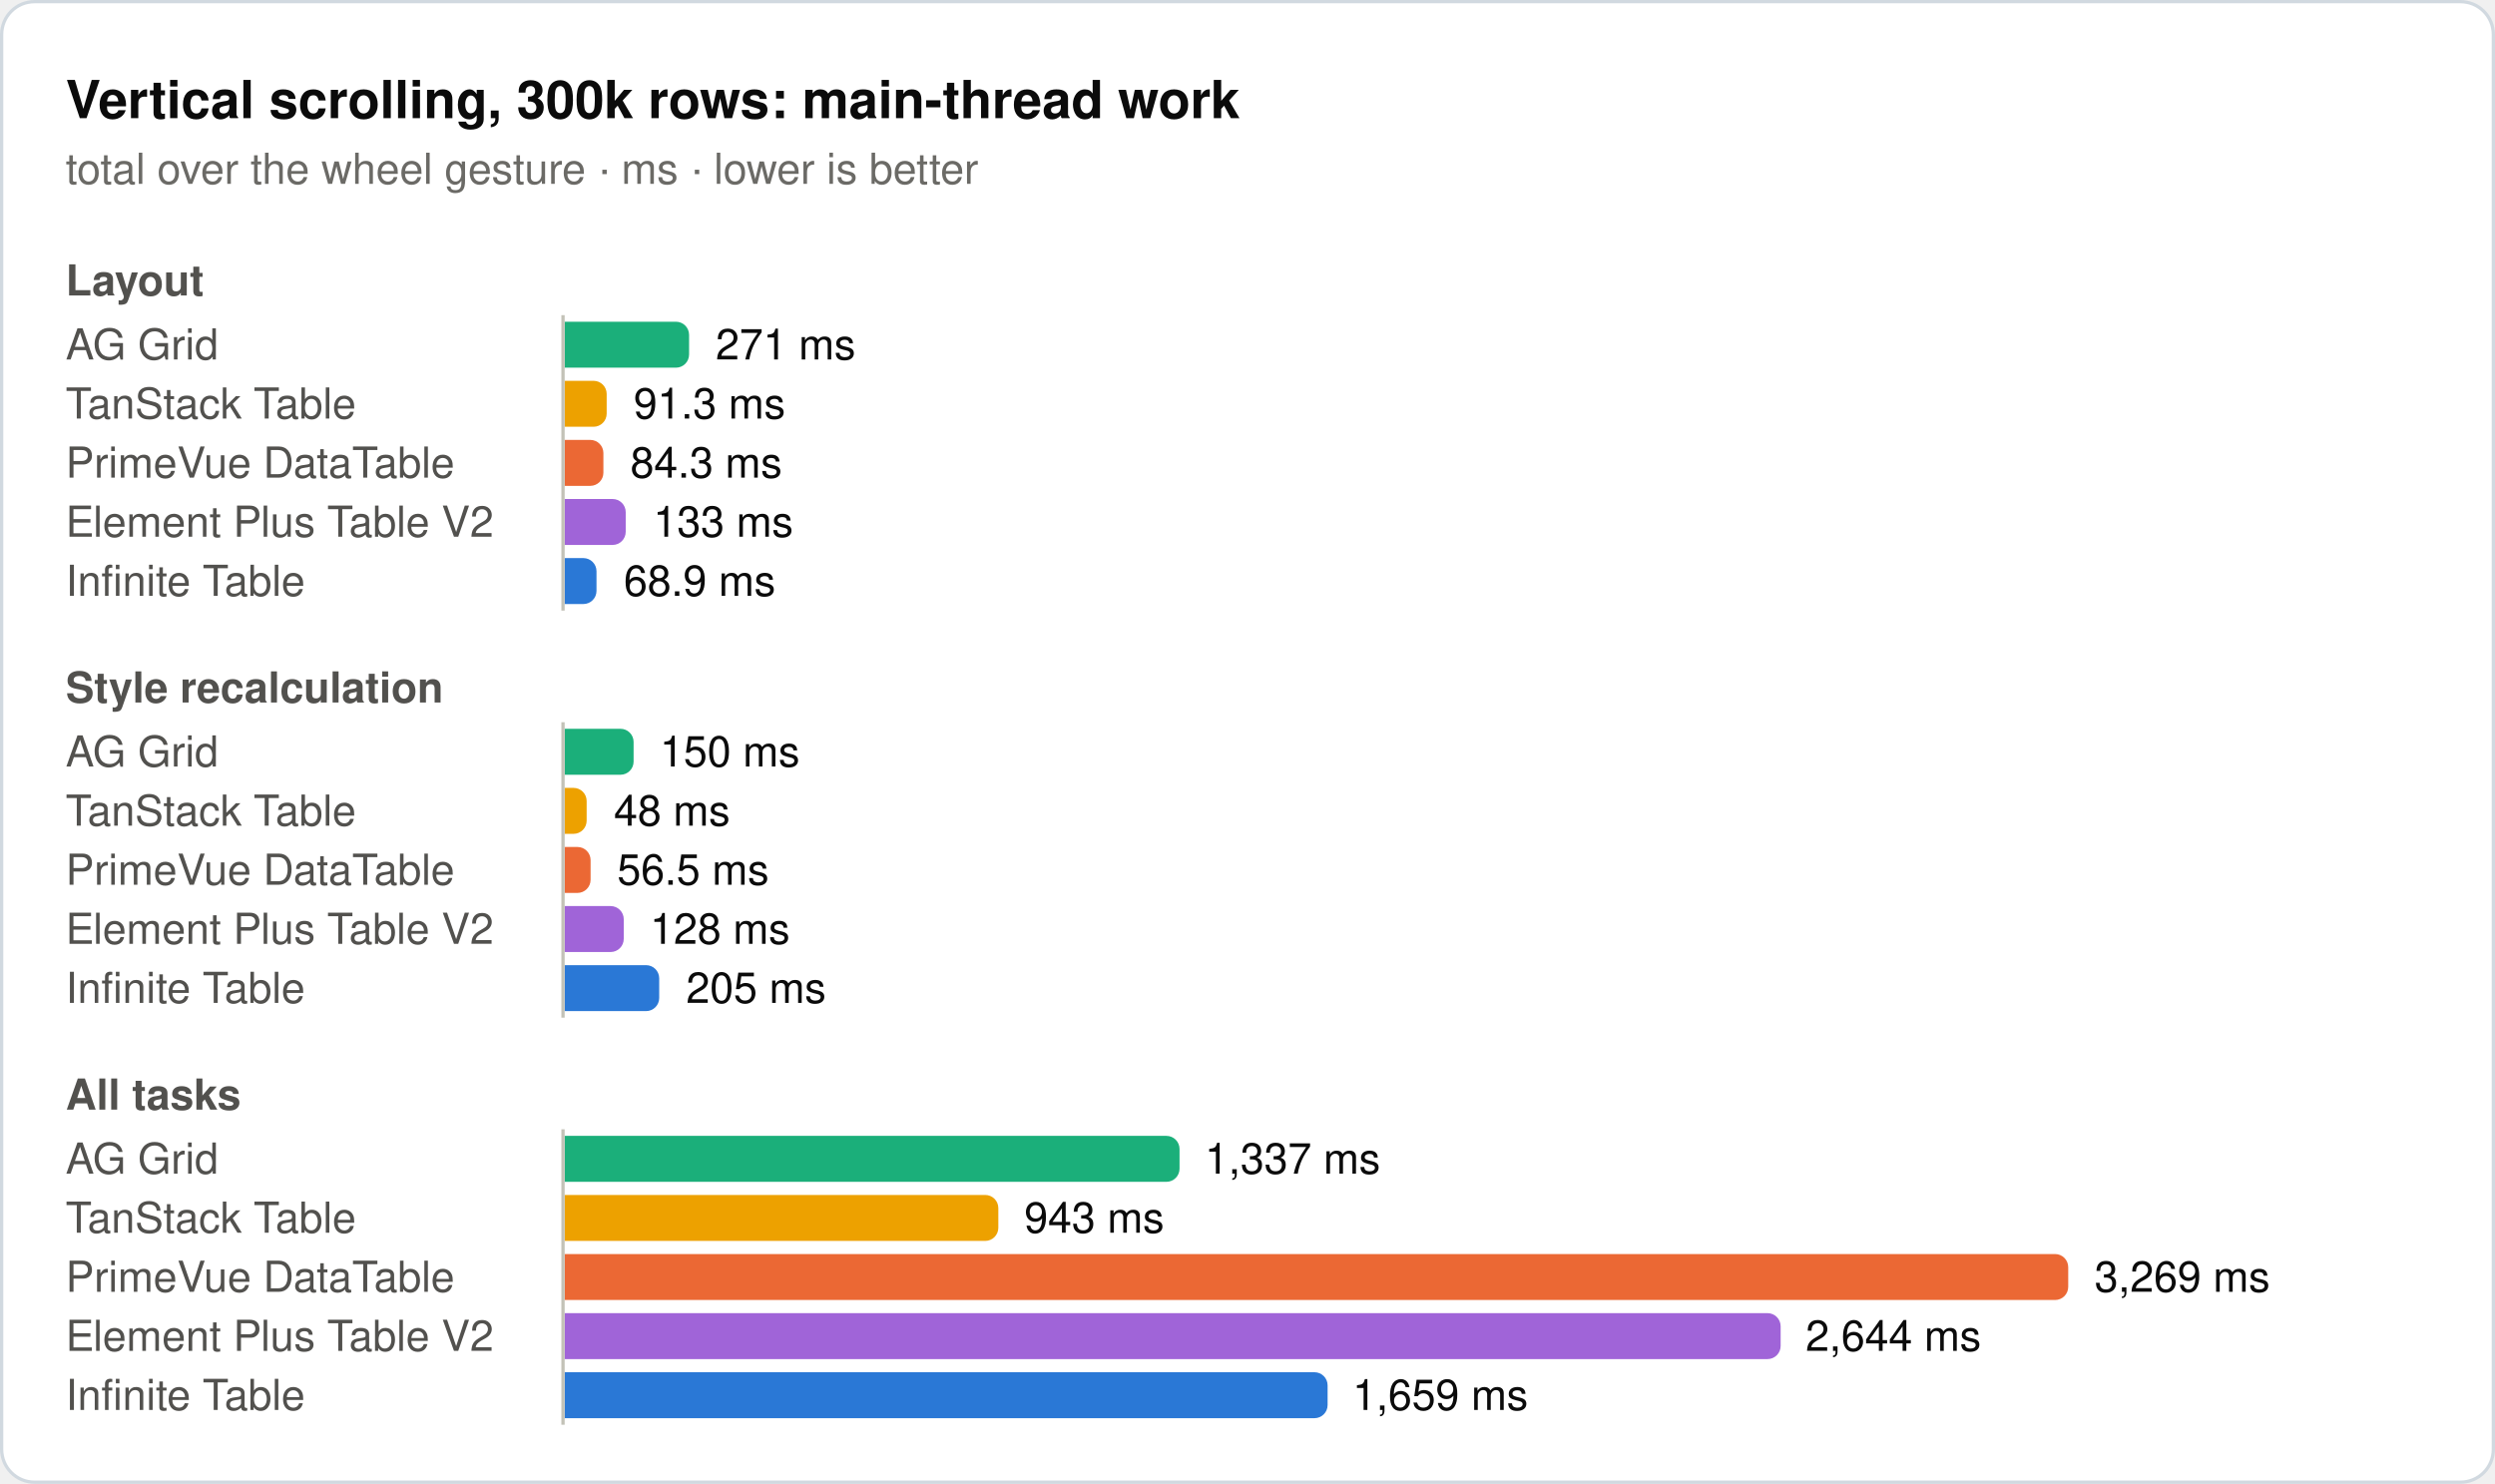
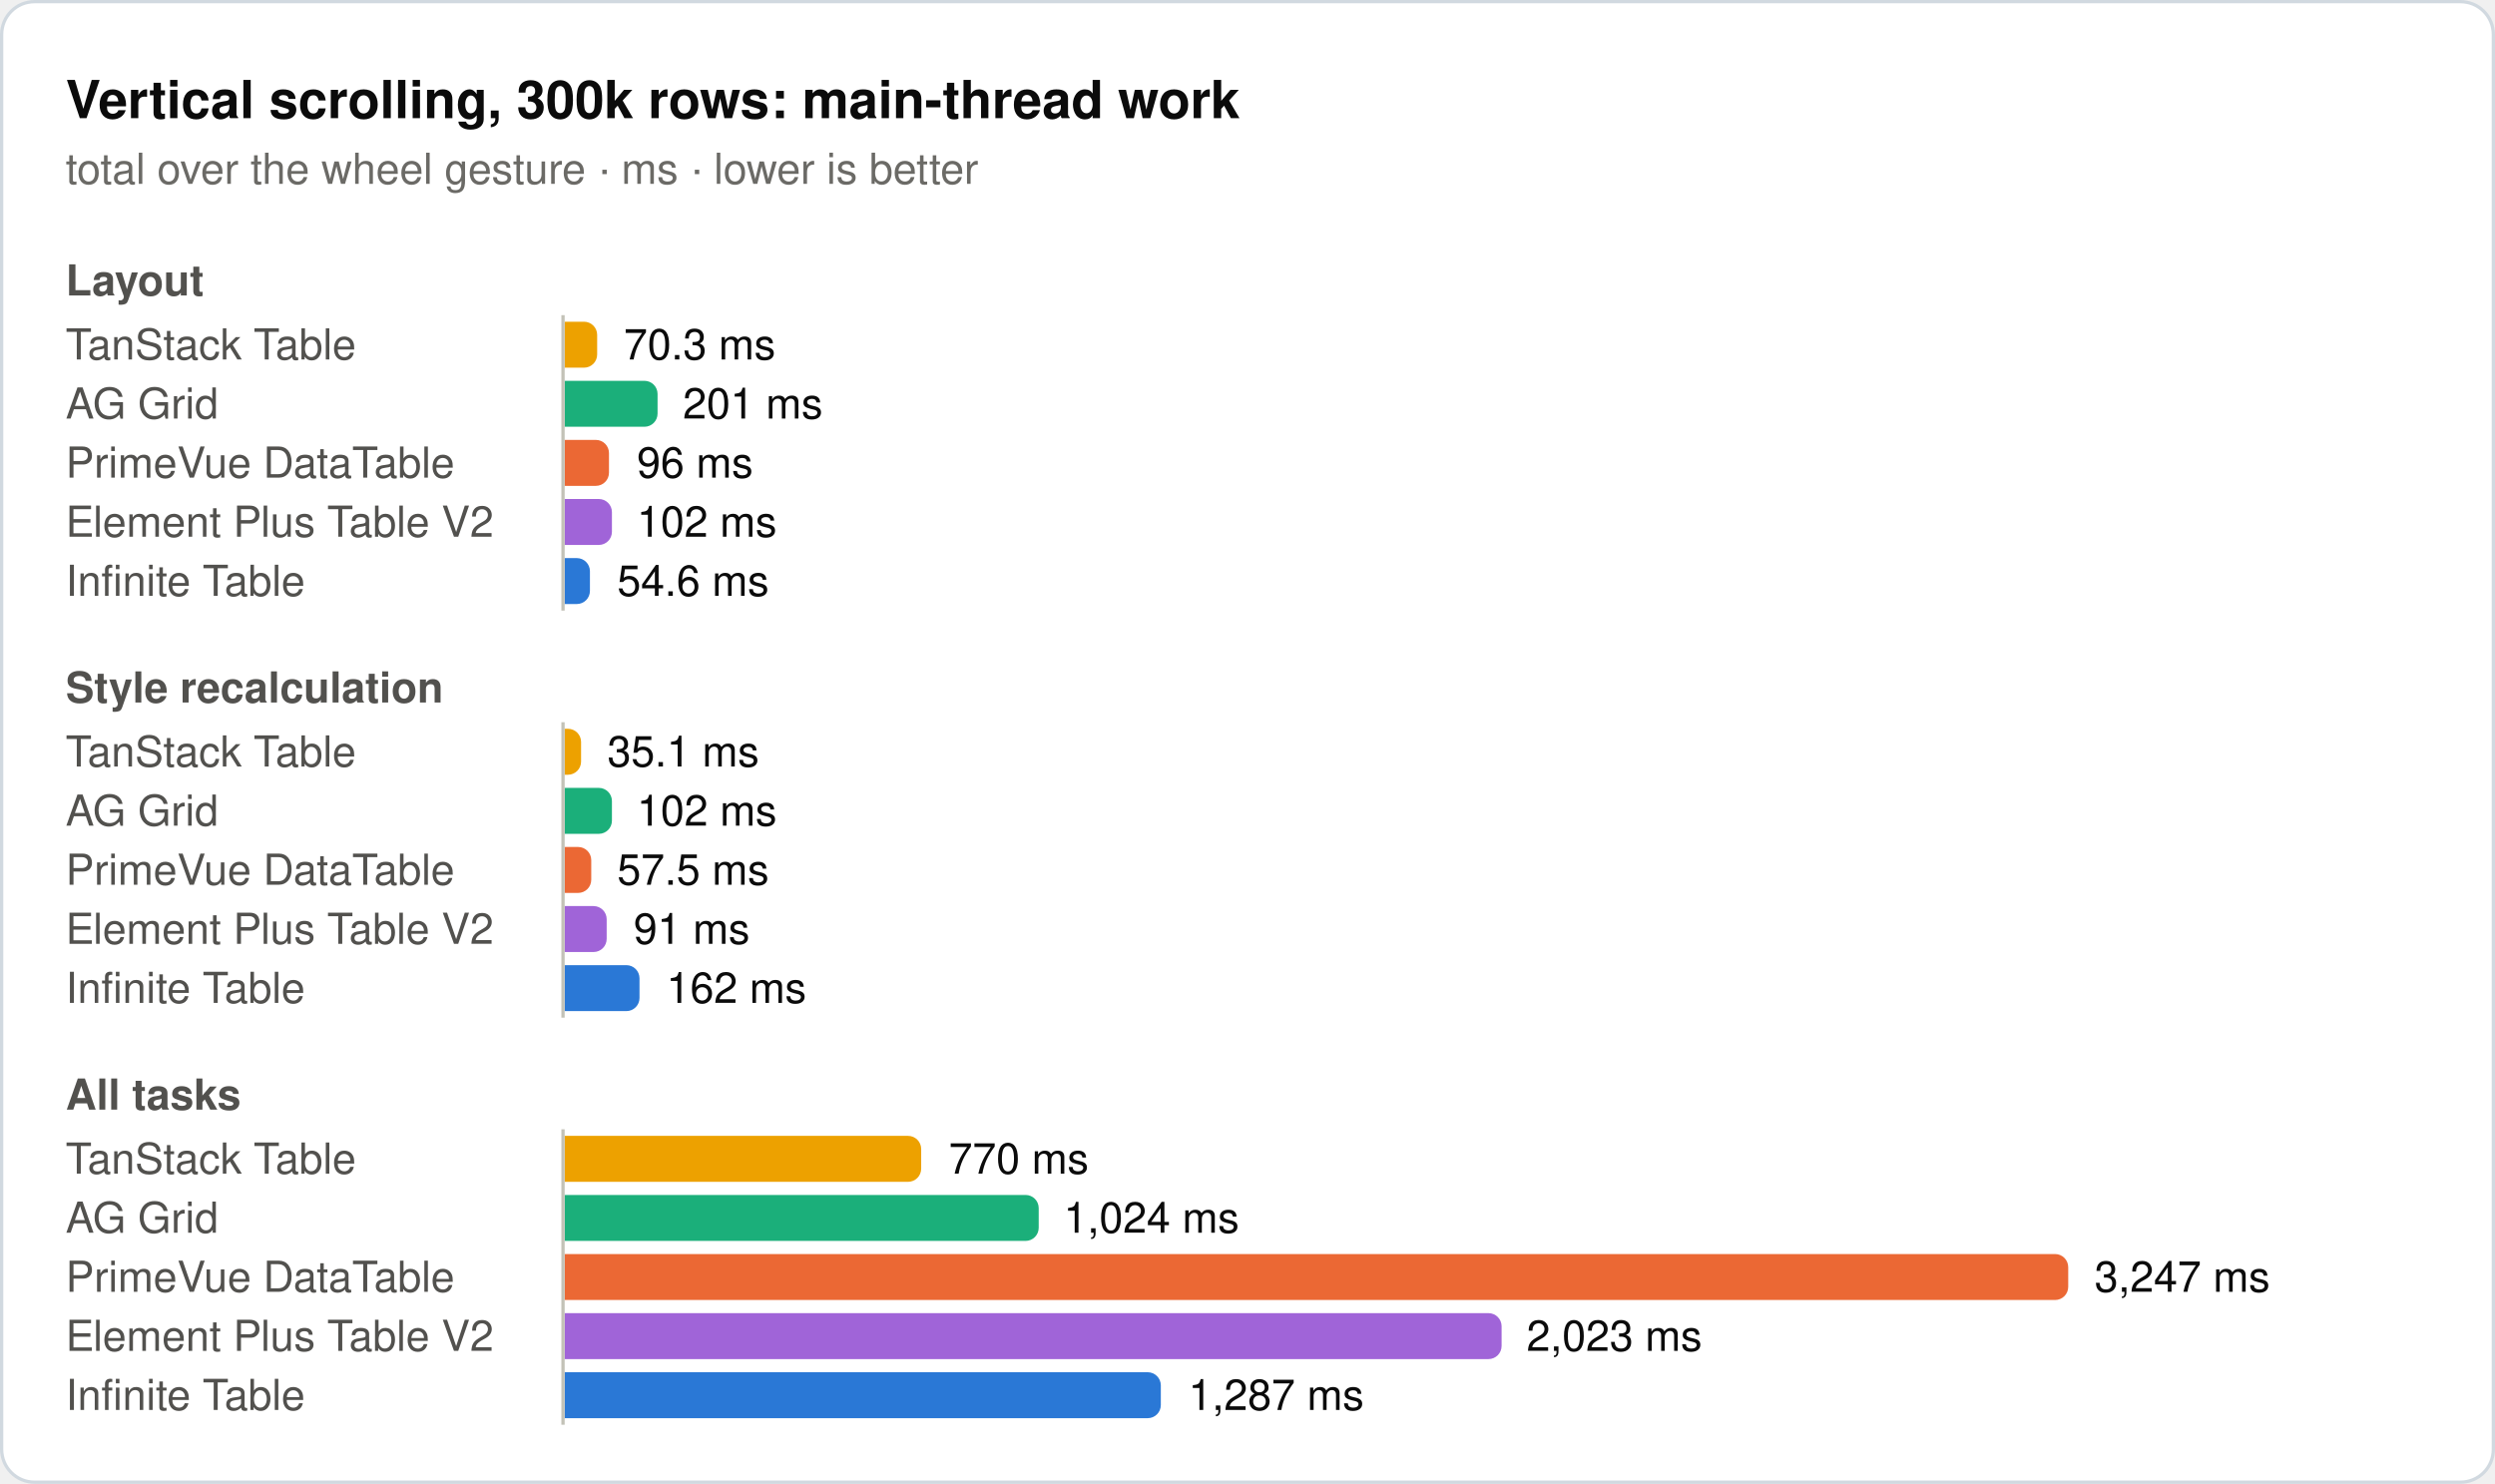
<svg xmlns="http://www.w3.org/2000/svg" width="760" height="452" viewBox="0 0 760 452" role="img">
  <rect x="0.5" y="0.5" width="759" height="451" rx="10" fill="#ffffff" stroke="#d1d9e0" />
  <text x="20" y="36" font-family="system-ui, -apple-system, 'Segoe UI', Helvetica, Arial, sans-serif" font-size="16" font-weight="600" fill="#0b0b0b">Vertical scrolling, 300k rows: main-thread work</text>
  <text x="20" y="56" font-family="system-ui, -apple-system, 'Segoe UI', Helvetica, Arial, sans-serif" font-size="13" fill="#6b6a66">total over the wheel gesture · ms · lower is better</text>
  <text x="20" y="90" font-family="system-ui, -apple-system, 'Segoe UI', Helvetica, Arial, sans-serif" font-size="13" font-weight="600" fill="#52514e">Layout</text>
-   <text x="20" y="109.5" font-family="system-ui, -apple-system, 'Segoe UI', Helvetica, Arial, sans-serif" font-size="13" fill="#52514e">AG Grid</text>
-   <path d="M172,98H205.9a4,4 0 0 1 4,4V108a4,4 0 0 1 -4,4H172Z" fill="#1baf7a" />
-   <text x="218" y="109.5" font-family="system-ui, -apple-system, 'Segoe UI', Helvetica, Arial, sans-serif" font-size="13" fill="#0b0b0b">271 ms</text>
-   <text x="20" y="127.5" font-family="system-ui, -apple-system, 'Segoe UI', Helvetica, Arial, sans-serif" font-size="13" fill="#52514e">TanStack Table</text>
-   <path d="M172,116H180.8a4,4 0 0 1 4,4V126a4,4 0 0 1 -4,4H172Z" fill="#eda100" />
-   <text x="193" y="127.5" font-family="system-ui, -apple-system, 'Segoe UI', Helvetica, Arial, sans-serif" font-size="13" fill="#0b0b0b">91.3 ms</text>
+   <text x="20" y="109.5" font-family="system-ui, -apple-system, 'Segoe UI', Helvetica, Arial, sans-serif" font-size="13" fill="#52514e">TanStack Table</text>
+   <path d="M172,98H177.9a4,4 0 0 1 4,4V108a4,4 0 0 1 -4,4H172Z" fill="#eda100" />
+   <text x="190" y="109.5" font-family="system-ui, -apple-system, 'Segoe UI', Helvetica, Arial, sans-serif" font-size="13" fill="#0b0b0b">70.3 ms</text>
+   <text x="20" y="127.5" font-family="system-ui, -apple-system, 'Segoe UI', Helvetica, Arial, sans-serif" font-size="13" fill="#52514e">AG Grid</text>
+   <path d="M172,116H196.3a4,4 0 0 1 4,4V126a4,4 0 0 1 -4,4H172Z" fill="#1baf7a" />
+   <text x="208" y="127.5" font-family="system-ui, -apple-system, 'Segoe UI', Helvetica, Arial, sans-serif" font-size="13" fill="#0b0b0b">201 ms</text>
  <text x="20" y="145.5" font-family="system-ui, -apple-system, 'Segoe UI', Helvetica, Arial, sans-serif" font-size="13" fill="#52514e">PrimeVue DataTable</text>
-   <path d="M172,134H179.8a4,4 0 0 1 4,4V144a4,4 0 0 1 -4,4H172Z" fill="#eb6834" />
-   <text x="192" y="145.5" font-family="system-ui, -apple-system, 'Segoe UI', Helvetica, Arial, sans-serif" font-size="13" fill="#0b0b0b">84.3 ms</text>
+   <path d="M172,134H181.5a4,4 0 0 1 4,4V144a4,4 0 0 1 -4,4H172Z" fill="#eb6834" />
+   <text x="194" y="145.5" font-family="system-ui, -apple-system, 'Segoe UI', Helvetica, Arial, sans-serif" font-size="13" fill="#0b0b0b">96 ms</text>
  <text x="20" y="163.5" font-family="system-ui, -apple-system, 'Segoe UI', Helvetica, Arial, sans-serif" font-size="13" fill="#52514e">Element Plus Table V2</text>
-   <path d="M172,152H186.6a4,4 0 0 1 4,4V162a4,4 0 0 1 -4,4H172Z" fill="#a064d8" />
-   <text x="199" y="163.5" font-family="system-ui, -apple-system, 'Segoe UI', Helvetica, Arial, sans-serif" font-size="13" fill="#0b0b0b">133 ms</text>
+   <path d="M172,152H182.4a4,4 0 0 1 4,4V162a4,4 0 0 1 -4,4H172Z" fill="#a064d8" />
+   <text x="194" y="163.5" font-family="system-ui, -apple-system, 'Segoe UI', Helvetica, Arial, sans-serif" font-size="13" fill="#0b0b0b">102 ms</text>
  <text x="20" y="181.5" font-family="system-ui, -apple-system, 'Segoe UI', Helvetica, Arial, sans-serif" font-size="13" fill="#52514e">Infinite Table</text>
-   <path d="M172,170H177.7a4,4 0 0 1 4,4V180a4,4 0 0 1 -4,4H172Z" fill="#2a78d6" />
-   <text x="190" y="181.5" font-family="system-ui, -apple-system, 'Segoe UI', Helvetica, Arial, sans-serif" font-size="13" fill="#0b0b0b">68.9 ms</text>
+   <path d="M172,170H175.7a4,4 0 0 1 4,4V180a4,4 0 0 1 -4,4H172Z" fill="#2a78d6" />
+   <text x="188" y="181.5" font-family="system-ui, -apple-system, 'Segoe UI', Helvetica, Arial, sans-serif" font-size="13" fill="#0b0b0b">54.6 ms</text>
  <line x1="171.5" y1="96" x2="171.5" y2="186" stroke="#c3c2b7" stroke-width="1" />
  <text x="20" y="214" font-family="system-ui, -apple-system, 'Segoe UI', Helvetica, Arial, sans-serif" font-size="13" font-weight="600" fill="#52514e">Style recalculation</text>
-   <text x="20" y="233.5" font-family="system-ui, -apple-system, 'Segoe UI', Helvetica, Arial, sans-serif" font-size="13" fill="#52514e">AG Grid</text>
-   <path d="M172,222H189a4,4 0 0 1 4,4V232a4,4 0 0 1 -4,4H172Z" fill="#1baf7a" />
-   <text x="201" y="233.5" font-family="system-ui, -apple-system, 'Segoe UI', Helvetica, Arial, sans-serif" font-size="13" fill="#0b0b0b">150 ms</text>
-   <text x="20" y="251.5" font-family="system-ui, -apple-system, 'Segoe UI', Helvetica, Arial, sans-serif" font-size="13" fill="#52514e">TanStack Table</text>
-   <path d="M172,240H174.7a4,4 0 0 1 4,4V250a4,4 0 0 1 -4,4H172Z" fill="#eda100" />
-   <text x="187" y="251.5" font-family="system-ui, -apple-system, 'Segoe UI', Helvetica, Arial, sans-serif" font-size="13" fill="#0b0b0b">48 ms</text>
+   <text x="20" y="233.5" font-family="system-ui, -apple-system, 'Segoe UI', Helvetica, Arial, sans-serif" font-size="13" fill="#52514e">TanStack Table</text>
+   <path d="M172,222H173a4,4 0 0 1 4,4V232a4,4 0 0 1 -4,4H172Z" fill="#eda100" />
+   <text x="185" y="233.5" font-family="system-ui, -apple-system, 'Segoe UI', Helvetica, Arial, sans-serif" font-size="13" fill="#0b0b0b">35.1 ms</text>
+   <text x="20" y="251.5" font-family="system-ui, -apple-system, 'Segoe UI', Helvetica, Arial, sans-serif" font-size="13" fill="#52514e">AG Grid</text>
+   <path d="M172,240H182.4a4,4 0 0 1 4,4V250a4,4 0 0 1 -4,4H172Z" fill="#1baf7a" />
+   <text x="194" y="251.5" font-family="system-ui, -apple-system, 'Segoe UI', Helvetica, Arial, sans-serif" font-size="13" fill="#0b0b0b">102 ms</text>
  <text x="20" y="269.5" font-family="system-ui, -apple-system, 'Segoe UI', Helvetica, Arial, sans-serif" font-size="13" fill="#52514e">PrimeVue DataTable</text>
-   <path d="M172,258H175.9a4,4 0 0 1 4,4V268a4,4 0 0 1 -4,4H172Z" fill="#eb6834" />
-   <text x="188" y="269.5" font-family="system-ui, -apple-system, 'Segoe UI', Helvetica, Arial, sans-serif" font-size="13" fill="#0b0b0b">56.5 ms</text>
+   <path d="M172,258H176.1a4,4 0 0 1 4,4V268a4,4 0 0 1 -4,4H172Z" fill="#eb6834" />
+   <text x="188" y="269.5" font-family="system-ui, -apple-system, 'Segoe UI', Helvetica, Arial, sans-serif" font-size="13" fill="#0b0b0b">57.5 ms</text>
  <text x="20" y="287.5" font-family="system-ui, -apple-system, 'Segoe UI', Helvetica, Arial, sans-serif" font-size="13" fill="#52514e">Element Plus Table V2</text>
-   <path d="M172,276H186a4,4 0 0 1 4,4V286a4,4 0 0 1 -4,4H172Z" fill="#a064d8" />
-   <text x="198" y="287.5" font-family="system-ui, -apple-system, 'Segoe UI', Helvetica, Arial, sans-serif" font-size="13" fill="#0b0b0b">128 ms</text>
+   <path d="M172,276H180.8a4,4 0 0 1 4,4V286a4,4 0 0 1 -4,4H172Z" fill="#a064d8" />
+   <text x="193" y="287.5" font-family="system-ui, -apple-system, 'Segoe UI', Helvetica, Arial, sans-serif" font-size="13" fill="#0b0b0b">91 ms</text>
  <text x="20" y="305.5" font-family="system-ui, -apple-system, 'Segoe UI', Helvetica, Arial, sans-serif" font-size="13" fill="#52514e">Infinite Table</text>
-   <path d="M172,294H196.8a4,4 0 0 1 4,4V304a4,4 0 0 1 -4,4H172Z" fill="#2a78d6" />
-   <text x="209" y="305.5" font-family="system-ui, -apple-system, 'Segoe UI', Helvetica, Arial, sans-serif" font-size="13" fill="#0b0b0b">205 ms</text>
+   <path d="M172,294H190.8a4,4 0 0 1 4,4V304a4,4 0 0 1 -4,4H172Z" fill="#2a78d6" />
+   <text x="203" y="305.5" font-family="system-ui, -apple-system, 'Segoe UI', Helvetica, Arial, sans-serif" font-size="13" fill="#0b0b0b">162 ms</text>
  <line x1="171.5" y1="220" x2="171.5" y2="310" stroke="#c3c2b7" stroke-width="1" />
  <text x="20" y="338" font-family="system-ui, -apple-system, 'Segoe UI', Helvetica, Arial, sans-serif" font-size="13" font-weight="600" fill="#52514e">All tasks</text>
-   <text x="20" y="357.5" font-family="system-ui, -apple-system, 'Segoe UI', Helvetica, Arial, sans-serif" font-size="13" fill="#52514e">AG Grid</text>
-   <path d="M172,346H355.3a4,4 0 0 1 4,4V356a4,4 0 0 1 -4,4H172Z" fill="#1baf7a" />
-   <text x="367" y="357.5" font-family="system-ui, -apple-system, 'Segoe UI', Helvetica, Arial, sans-serif" font-size="13" fill="#0b0b0b">1,337 ms</text>
-   <text x="20" y="375.5" font-family="system-ui, -apple-system, 'Segoe UI', Helvetica, Arial, sans-serif" font-size="13" fill="#52514e">TanStack Table</text>
-   <path d="M172,364H300.1a4,4 0 0 1 4,4V374a4,4 0 0 1 -4,4H172Z" fill="#eda100" />
-   <text x="312" y="375.5" font-family="system-ui, -apple-system, 'Segoe UI', Helvetica, Arial, sans-serif" font-size="13" fill="#0b0b0b">943 ms</text>
+   <text x="20" y="357.5" font-family="system-ui, -apple-system, 'Segoe UI', Helvetica, Arial, sans-serif" font-size="13" fill="#52514e">TanStack Table</text>
+   <path d="M172,346H276.6a4,4 0 0 1 4,4V356a4,4 0 0 1 -4,4H172Z" fill="#eda100" />
+   <text x="289" y="357.5" font-family="system-ui, -apple-system, 'Segoe UI', Helvetica, Arial, sans-serif" font-size="13" fill="#0b0b0b">770 ms</text>
+   <text x="20" y="375.5" font-family="system-ui, -apple-system, 'Segoe UI', Helvetica, Arial, sans-serif" font-size="13" fill="#52514e">AG Grid</text>
+   <path d="M172,364H312.4a4,4 0 0 1 4,4V374a4,4 0 0 1 -4,4H172Z" fill="#1baf7a" />
+   <text x="324" y="375.5" font-family="system-ui, -apple-system, 'Segoe UI', Helvetica, Arial, sans-serif" font-size="13" fill="#0b0b0b">1,024 ms</text>
  <text x="20" y="393.5" font-family="system-ui, -apple-system, 'Segoe UI', Helvetica, Arial, sans-serif" font-size="13" fill="#52514e">PrimeVue DataTable</text>
  <path d="M172,382H626a4,4 0 0 1 4,4V392a4,4 0 0 1 -4,4H172Z" fill="#eb6834" />
-   <text x="638" y="393.5" font-family="system-ui, -apple-system, 'Segoe UI', Helvetica, Arial, sans-serif" font-size="13" fill="#0b0b0b">3,269 ms</text>
+   <text x="638" y="393.5" font-family="system-ui, -apple-system, 'Segoe UI', Helvetica, Arial, sans-serif" font-size="13" fill="#0b0b0b">3,247 ms</text>
  <text x="20" y="411.5" font-family="system-ui, -apple-system, 'Segoe UI', Helvetica, Arial, sans-serif" font-size="13" fill="#52514e">Element Plus Table V2</text>
-   <path d="M172,400H538.4a4,4 0 0 1 4,4V410a4,4 0 0 1 -4,4H172Z" fill="#a064d8" />
-   <text x="550" y="411.5" font-family="system-ui, -apple-system, 'Segoe UI', Helvetica, Arial, sans-serif" font-size="13" fill="#0b0b0b">2,644 ms</text>
+   <path d="M172,400H453.4a4,4 0 0 1 4,4V410a4,4 0 0 1 -4,4H172Z" fill="#a064d8" />
+   <text x="465" y="411.5" font-family="system-ui, -apple-system, 'Segoe UI', Helvetica, Arial, sans-serif" font-size="13" fill="#0b0b0b">2,023 ms</text>
  <text x="20" y="429.5" font-family="system-ui, -apple-system, 'Segoe UI', Helvetica, Arial, sans-serif" font-size="13" fill="#52514e">Infinite Table</text>
-   <path d="M172,418H400.4a4,4 0 0 1 4,4V428a4,4 0 0 1 -4,4H172Z" fill="#2a78d6" />
-   <text x="412" y="429.5" font-family="system-ui, -apple-system, 'Segoe UI', Helvetica, Arial, sans-serif" font-size="13" fill="#0b0b0b">1,659 ms</text>
+   <path d="M172,418H349.6a4,4 0 0 1 4,4V428a4,4 0 0 1 -4,4H172Z" fill="#2a78d6" />
+   <text x="362" y="429.5" font-family="system-ui, -apple-system, 'Segoe UI', Helvetica, Arial, sans-serif" font-size="13" fill="#0b0b0b">1,287 ms</text>
  <line x1="171.5" y1="344" x2="171.5" y2="434" stroke="#c3c2b7" stroke-width="1" />
</svg>
